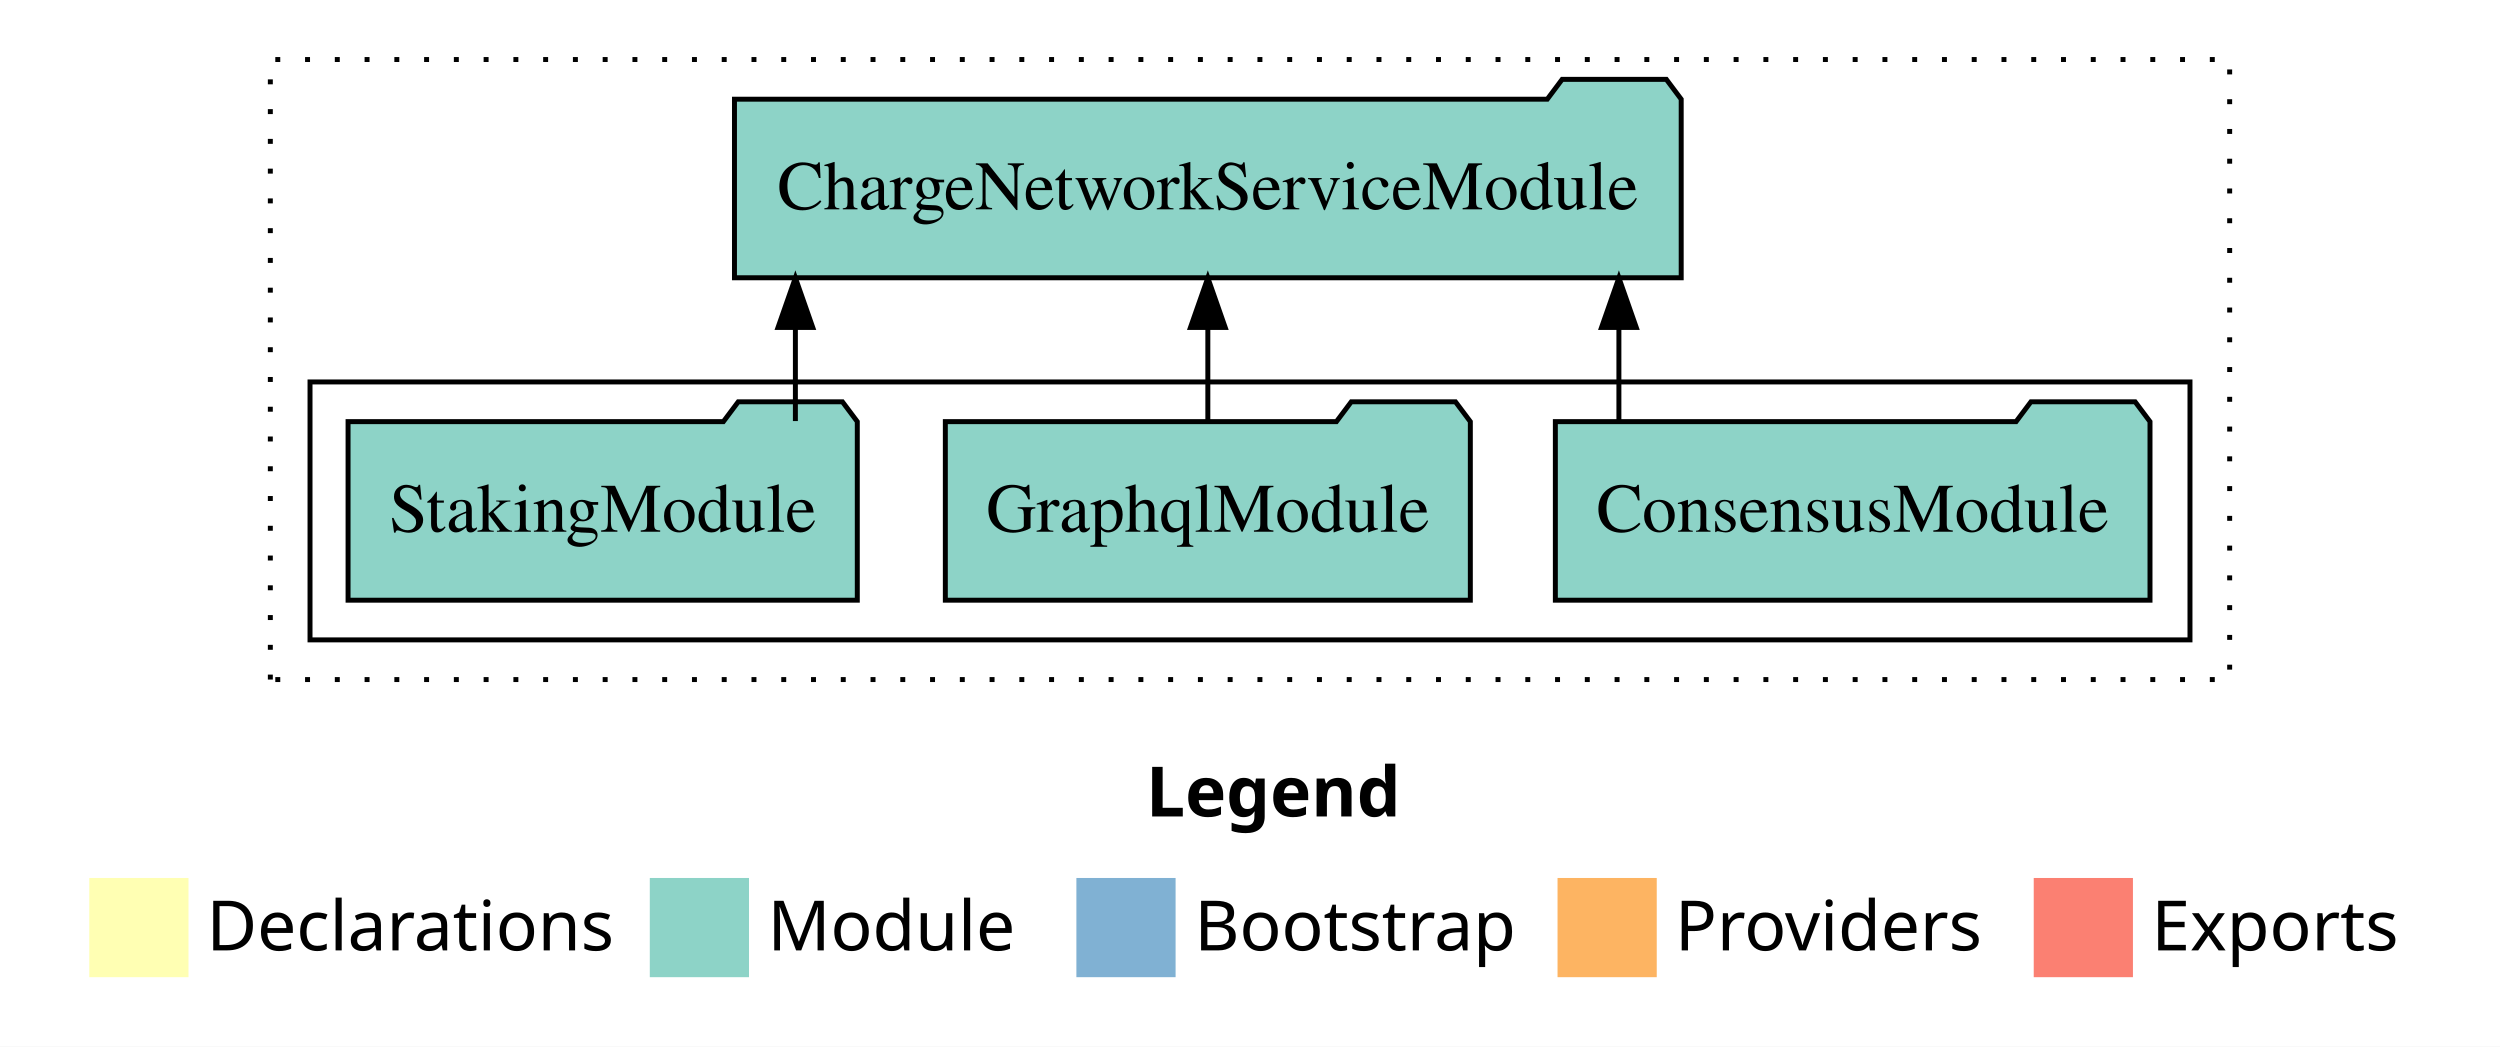
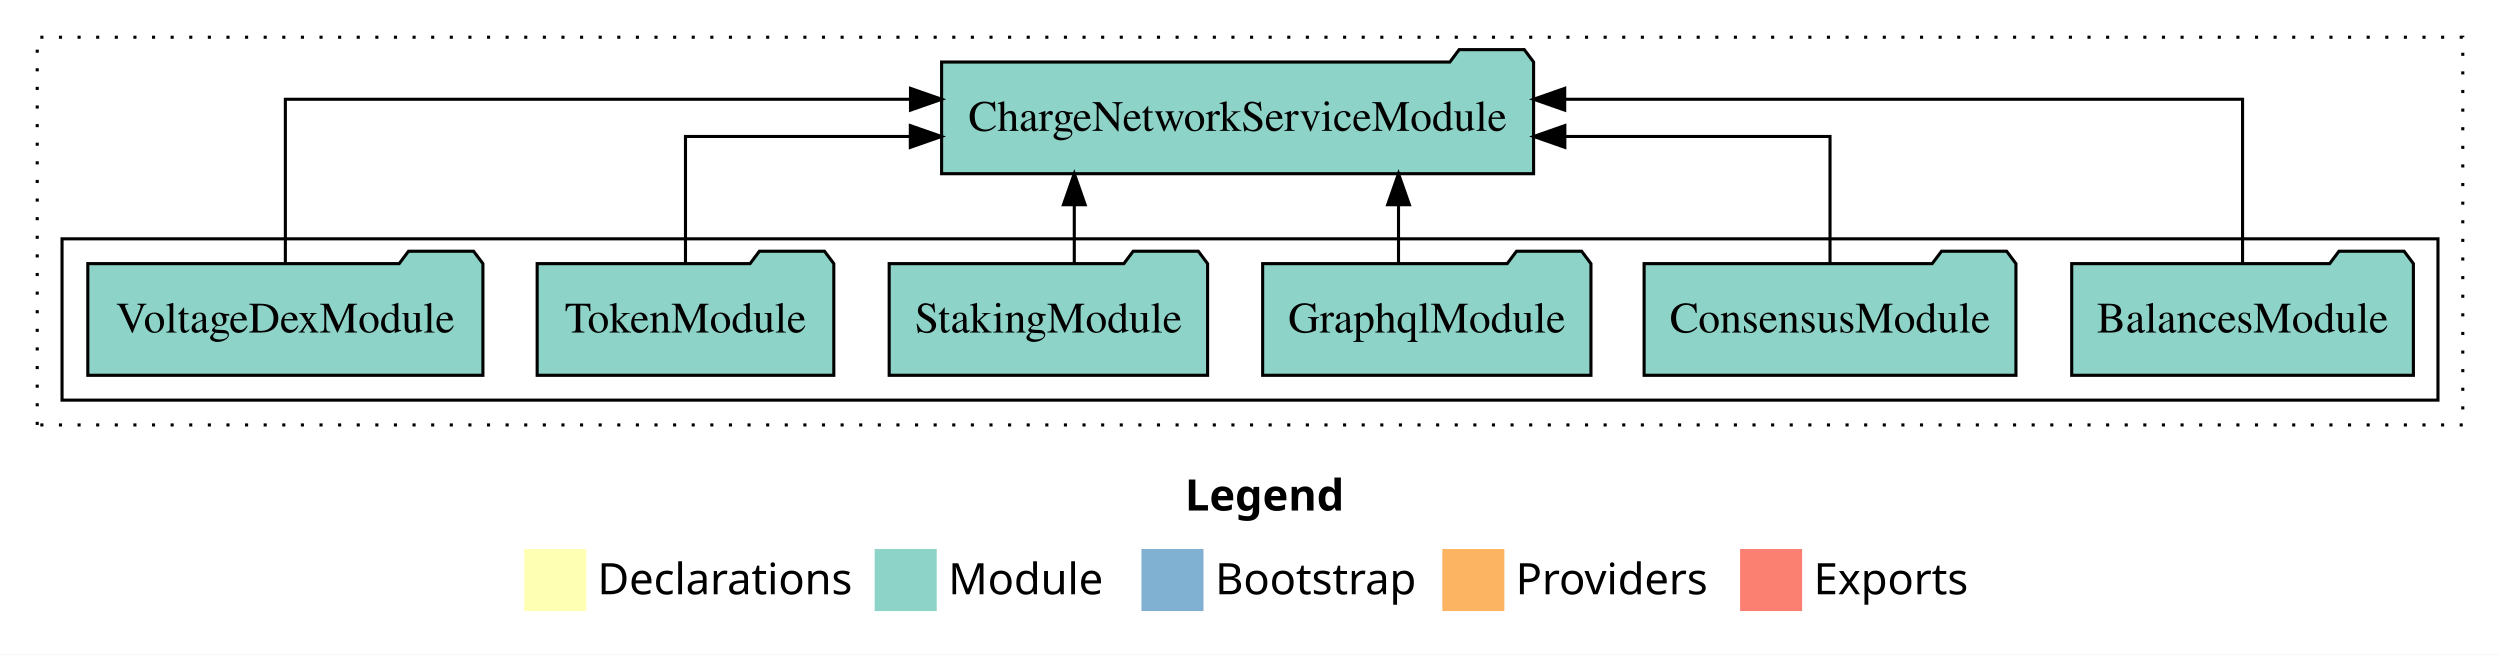
- <svg xmlns="http://www.w3.org/2000/svg" width="504pt" height="211pt" viewBox="0.00 0.00 504.00 211.00">
+ <svg xmlns="http://www.w3.org/2000/svg" width="806pt" height="211pt" viewBox="0.00 0.00 806.00 211.00">
  <g id="graph0" class="graph" transform="scale(1 1) rotate(0) translate(4 207)">
-     <polygon fill="white" stroke="transparent" points="-4,4 -4,-207 500,-207 500,4 -4,4" />
-     <text text-anchor="start" x="227.01" y="-42.4" font-family="Times-12" font-weight="bold" font-size="14.00">Legend</text>
-     <polygon fill="#ffffb3" stroke="transparent" points="14,-10 14,-30 34,-30 34,-10 14,-10" />
-     <text text-anchor="start" x="37.63" y="-15.4" font-family="Times-12" font-size="14.00">  Declarations</text>
-     <polygon fill="#8dd3c7" stroke="transparent" points="127,-10 127,-30 147,-30 147,-10 127,-10" />
-     <text text-anchor="start" x="150.73" y="-15.4" font-family="Times-12" font-size="14.00">  Module</text>
-     <polygon fill="#80b1d3" stroke="transparent" points="213,-10 213,-30 233,-30 233,-10 213,-10" />
-     <text text-anchor="start" x="236.78" y="-15.4" font-family="Times-12" font-size="14.00">  Bootstrap</text>
-     <polygon fill="#fdb462" stroke="transparent" points="310,-10 310,-30 330,-30 330,-10 310,-10" />
-     <text text-anchor="start" x="333.67" y="-15.4" font-family="Times-12" font-size="14.00">  Providers</text>
-     <polygon fill="#fb8072" stroke="transparent" points="406,-10 406,-30 426,-30 426,-10 406,-10" />
-     <text text-anchor="start" x="429.73" y="-15.4" font-family="Times-12" font-size="14.00">  Exports</text>
+     <polygon fill="white" stroke="transparent" points="-4,4 -4,-207 802,-207 802,4 -4,4" />
+     <text text-anchor="start" x="378.01" y="-42.4" font-family="Times-12" font-weight="bold" font-size="14.00">Legend</text>
+     <polygon fill="#ffffb3" stroke="transparent" points="165,-10 165,-30 185,-30 185,-10 165,-10" />
+     <text text-anchor="start" x="188.63" y="-15.4" font-family="Times-12" font-size="14.00">  Declarations</text>
+     <polygon fill="#8dd3c7" stroke="transparent" points="278,-10 278,-30 298,-30 298,-10 278,-10" />
+     <text text-anchor="start" x="301.73" y="-15.4" font-family="Times-12" font-size="14.00">  Module</text>
+     <polygon fill="#80b1d3" stroke="transparent" points="364,-10 364,-30 384,-30 384,-10 364,-10" />
+     <text text-anchor="start" x="387.78" y="-15.4" font-family="Times-12" font-size="14.00">  Bootstrap</text>
+     <polygon fill="#fdb462" stroke="transparent" points="461,-10 461,-30 481,-30 481,-10 461,-10" />
+     <text text-anchor="start" x="484.67" y="-15.4" font-family="Times-12" font-size="14.00">  Providers</text>
+     <polygon fill="#fb8072" stroke="transparent" points="557,-10 557,-30 577,-30 577,-10 557,-10" />
+     <text text-anchor="start" x="580.73" y="-15.4" font-family="Times-12" font-size="14.00">  Exports</text>
    <g id="clust1" class="cluster">
-       <polygon fill="none" stroke="black" stroke-dasharray="1,5" points="50.5,-70 50.5,-195 445.5,-195 445.5,-70 50.5,-70" />
+       <polygon fill="none" stroke="black" stroke-dasharray="1,5" points="8,-70 8,-195 790,-195 790,-70 8,-70" />
    </g>
    <g id="clust3" class="cluster">
-       <polygon fill="none" stroke="black" points="58.5,-78 58.5,-130 437.5,-130 437.5,-78 58.5,-78" />
+       <polygon fill="none" stroke="black" points="16,-78 16,-130 782,-130 782,-78 16,-78" />
    </g>
    <g id="node1" class="node">
-       <polygon fill="#8dd3c7" stroke="black" points="429.44,-122 426.44,-126 405.44,-126 402.44,-122 309.56,-122 309.56,-86 429.44,-86 429.44,-122" />
-       <text text-anchor="middle" x="369.5" y="-99.8" font-family="Times,serif" font-size="14.00">ConsensusModule</text>
+       <polygon fill="#8dd3c7" stroke="black" points="774.08,-122 771.08,-126 750.08,-126 747.08,-122 663.92,-122 663.92,-86 774.08,-86 774.08,-122" />
+       <text text-anchor="middle" x="719" y="-99.8" font-family="Times,serif" font-size="14.00">BalancesModule</text>
+     </g>
+     <g id="node7" class="node">
+       <polygon fill="#8dd3c7" stroke="black" points="490.43,-187 487.43,-191 466.43,-191 463.43,-187 299.57,-187 299.57,-151 490.43,-151 490.43,-187" />
+       <text text-anchor="middle" x="395" y="-164.8" font-family="Times,serif" font-size="14.00">ChargeNetworkServiceModule</text>
+     </g>
+     <g id="edge1" class="edge">
+       <path fill="none" stroke="black" d="M719,-122.28C719,-143.32 719,-175 719,-175 719,-175 500.46,-175 500.46,-175" />
+       <polygon fill="black" stroke="black" points="500.46,-171.5 490.46,-175 500.46,-178.5 500.46,-171.5" />
+     </g>
+     <g id="node2" class="node">
+       <polygon fill="#8dd3c7" stroke="black" points="645.94,-122 642.94,-126 621.94,-126 618.94,-122 526.06,-122 526.06,-86 645.94,-86 645.94,-122" />
+       <text text-anchor="middle" x="586" y="-99.8" font-family="Times,serif" font-size="14.00">ConsensusModule</text>
+     </g>
+     <g id="edge2" class="edge">
+       <path fill="none" stroke="black" d="M586,-122.02C586,-139.37 586,-163 586,-163 586,-163 500.5,-163 500.5,-163" />
+       <polygon fill="black" stroke="black" points="500.5,-159.5 490.5,-163 500.5,-166.5 500.5,-159.5" />
+     </g>
+     <g id="node3" class="node">
+       <polygon fill="#8dd3c7" stroke="black" points="508.92,-122 505.92,-126 484.92,-126 481.92,-122 403.08,-122 403.08,-86 508.92,-86 508.92,-122" />
+       <text text-anchor="middle" x="456" y="-99.8" font-family="Times,serif" font-size="14.00">GraphqlModule</text>
+     </g>
+     <g id="edge3" class="edge">
+       <path fill="none" stroke="black" d="M446.88,-122.11C446.88,-122.11 446.88,-140.99 446.88,-140.99" />
+       <polygon fill="black" stroke="black" points="443.38,-140.99 446.88,-150.99 450.38,-140.99 443.38,-140.99" />
    </g>
    <g id="node4" class="node">
-       <polygon fill="#8dd3c7" stroke="black" points="334.93,-187 331.93,-191 310.93,-191 307.93,-187 144.07,-187 144.07,-151 334.93,-151 334.93,-187" />
-       <text text-anchor="middle" x="239.5" y="-164.8" font-family="Times,serif" font-size="14.00">ChargeNetworkServiceModule</text>
+       <polygon fill="#8dd3c7" stroke="black" points="385.33,-122 382.33,-126 361.33,-126 358.33,-122 282.67,-122 282.67,-86 385.33,-86 385.33,-122" />
+       <text text-anchor="middle" x="334" y="-99.8" font-family="Times,serif" font-size="14.00">StakingModule</text>
    </g>
-     <g id="edge1" class="edge">
-       <path fill="none" stroke="black" d="M322.37,-122.11C322.37,-122.11 322.37,-140.99 322.37,-140.99" />
-       <polygon fill="black" stroke="black" points="318.87,-140.99 322.37,-150.99 325.87,-140.99 318.87,-140.99" />
+     <g id="edge4" class="edge">
+       <path fill="none" stroke="black" d="M342.35,-122.11C342.35,-122.11 342.35,-140.99 342.35,-140.99" />
+       <polygon fill="black" stroke="black" points="338.85,-140.99 342.35,-150.99 345.85,-140.99 338.85,-140.99" />
    </g>
-     <g id="node2" class="node">
-       <polygon fill="#8dd3c7" stroke="black" points="292.42,-122 289.42,-126 268.42,-126 265.42,-122 186.58,-122 186.58,-86 292.42,-86 292.42,-122" />
-       <text text-anchor="middle" x="239.5" y="-99.8" font-family="Times,serif" font-size="14.00">GraphqlModule</text>
+     <g id="node5" class="node">
+       <polygon fill="#8dd3c7" stroke="black" points="264.82,-122 261.82,-126 240.82,-126 237.82,-122 169.18,-122 169.18,-86 264.82,-86 264.82,-122" />
+       <text text-anchor="middle" x="217" y="-99.8" font-family="Times,serif" font-size="14.00">TokenModule</text>
    </g>
-     <g id="edge2" class="edge">
-       <path fill="none" stroke="black" d="M239.5,-122.11C239.5,-122.11 239.5,-140.99 239.5,-140.99" />
-       <polygon fill="black" stroke="black" points="236,-140.99 239.5,-150.99 243,-140.99 236,-140.99" />
+     <g id="edge5" class="edge">
+       <path fill="none" stroke="black" d="M217,-122.02C217,-139.37 217,-163 217,-163 217,-163 289.49,-163 289.49,-163" />
+       <polygon fill="black" stroke="black" points="289.49,-166.5 299.49,-163 289.49,-159.5 289.49,-166.5" />
    </g>
-     <g id="node3" class="node">
-       <polygon fill="#8dd3c7" stroke="black" points="168.83,-122 165.83,-126 144.83,-126 141.83,-122 66.17,-122 66.17,-86 168.83,-86 168.83,-122" />
-       <text text-anchor="middle" x="117.5" y="-99.8" font-family="Times,serif" font-size="14.00">StakingModule</text>
+     <g id="node6" class="node">
+       <polygon fill="#8dd3c7" stroke="black" points="151.69,-122 148.69,-126 127.69,-126 124.69,-122 24.31,-122 24.31,-86 151.69,-86 151.69,-122" />
+       <text text-anchor="middle" x="88" y="-99.8" font-family="Times,serif" font-size="14.00">VoltageDexModule</text>
    </g>
-     <g id="edge3" class="edge">
-       <path fill="none" stroke="black" d="M156.35,-122.11C156.35,-122.11 156.35,-140.99 156.35,-140.99" />
-       <polygon fill="black" stroke="black" points="152.85,-140.99 156.35,-150.99 159.85,-140.99 152.85,-140.99" />
+     <g id="edge6" class="edge">
+       <path fill="none" stroke="black" d="M88,-122.28C88,-143.32 88,-175 88,-175 88,-175 289.55,-175 289.55,-175" />
+       <polygon fill="black" stroke="black" points="289.55,-178.5 299.55,-175 289.55,-171.5 289.55,-178.5" />
    </g>
  </g>
</svg>
